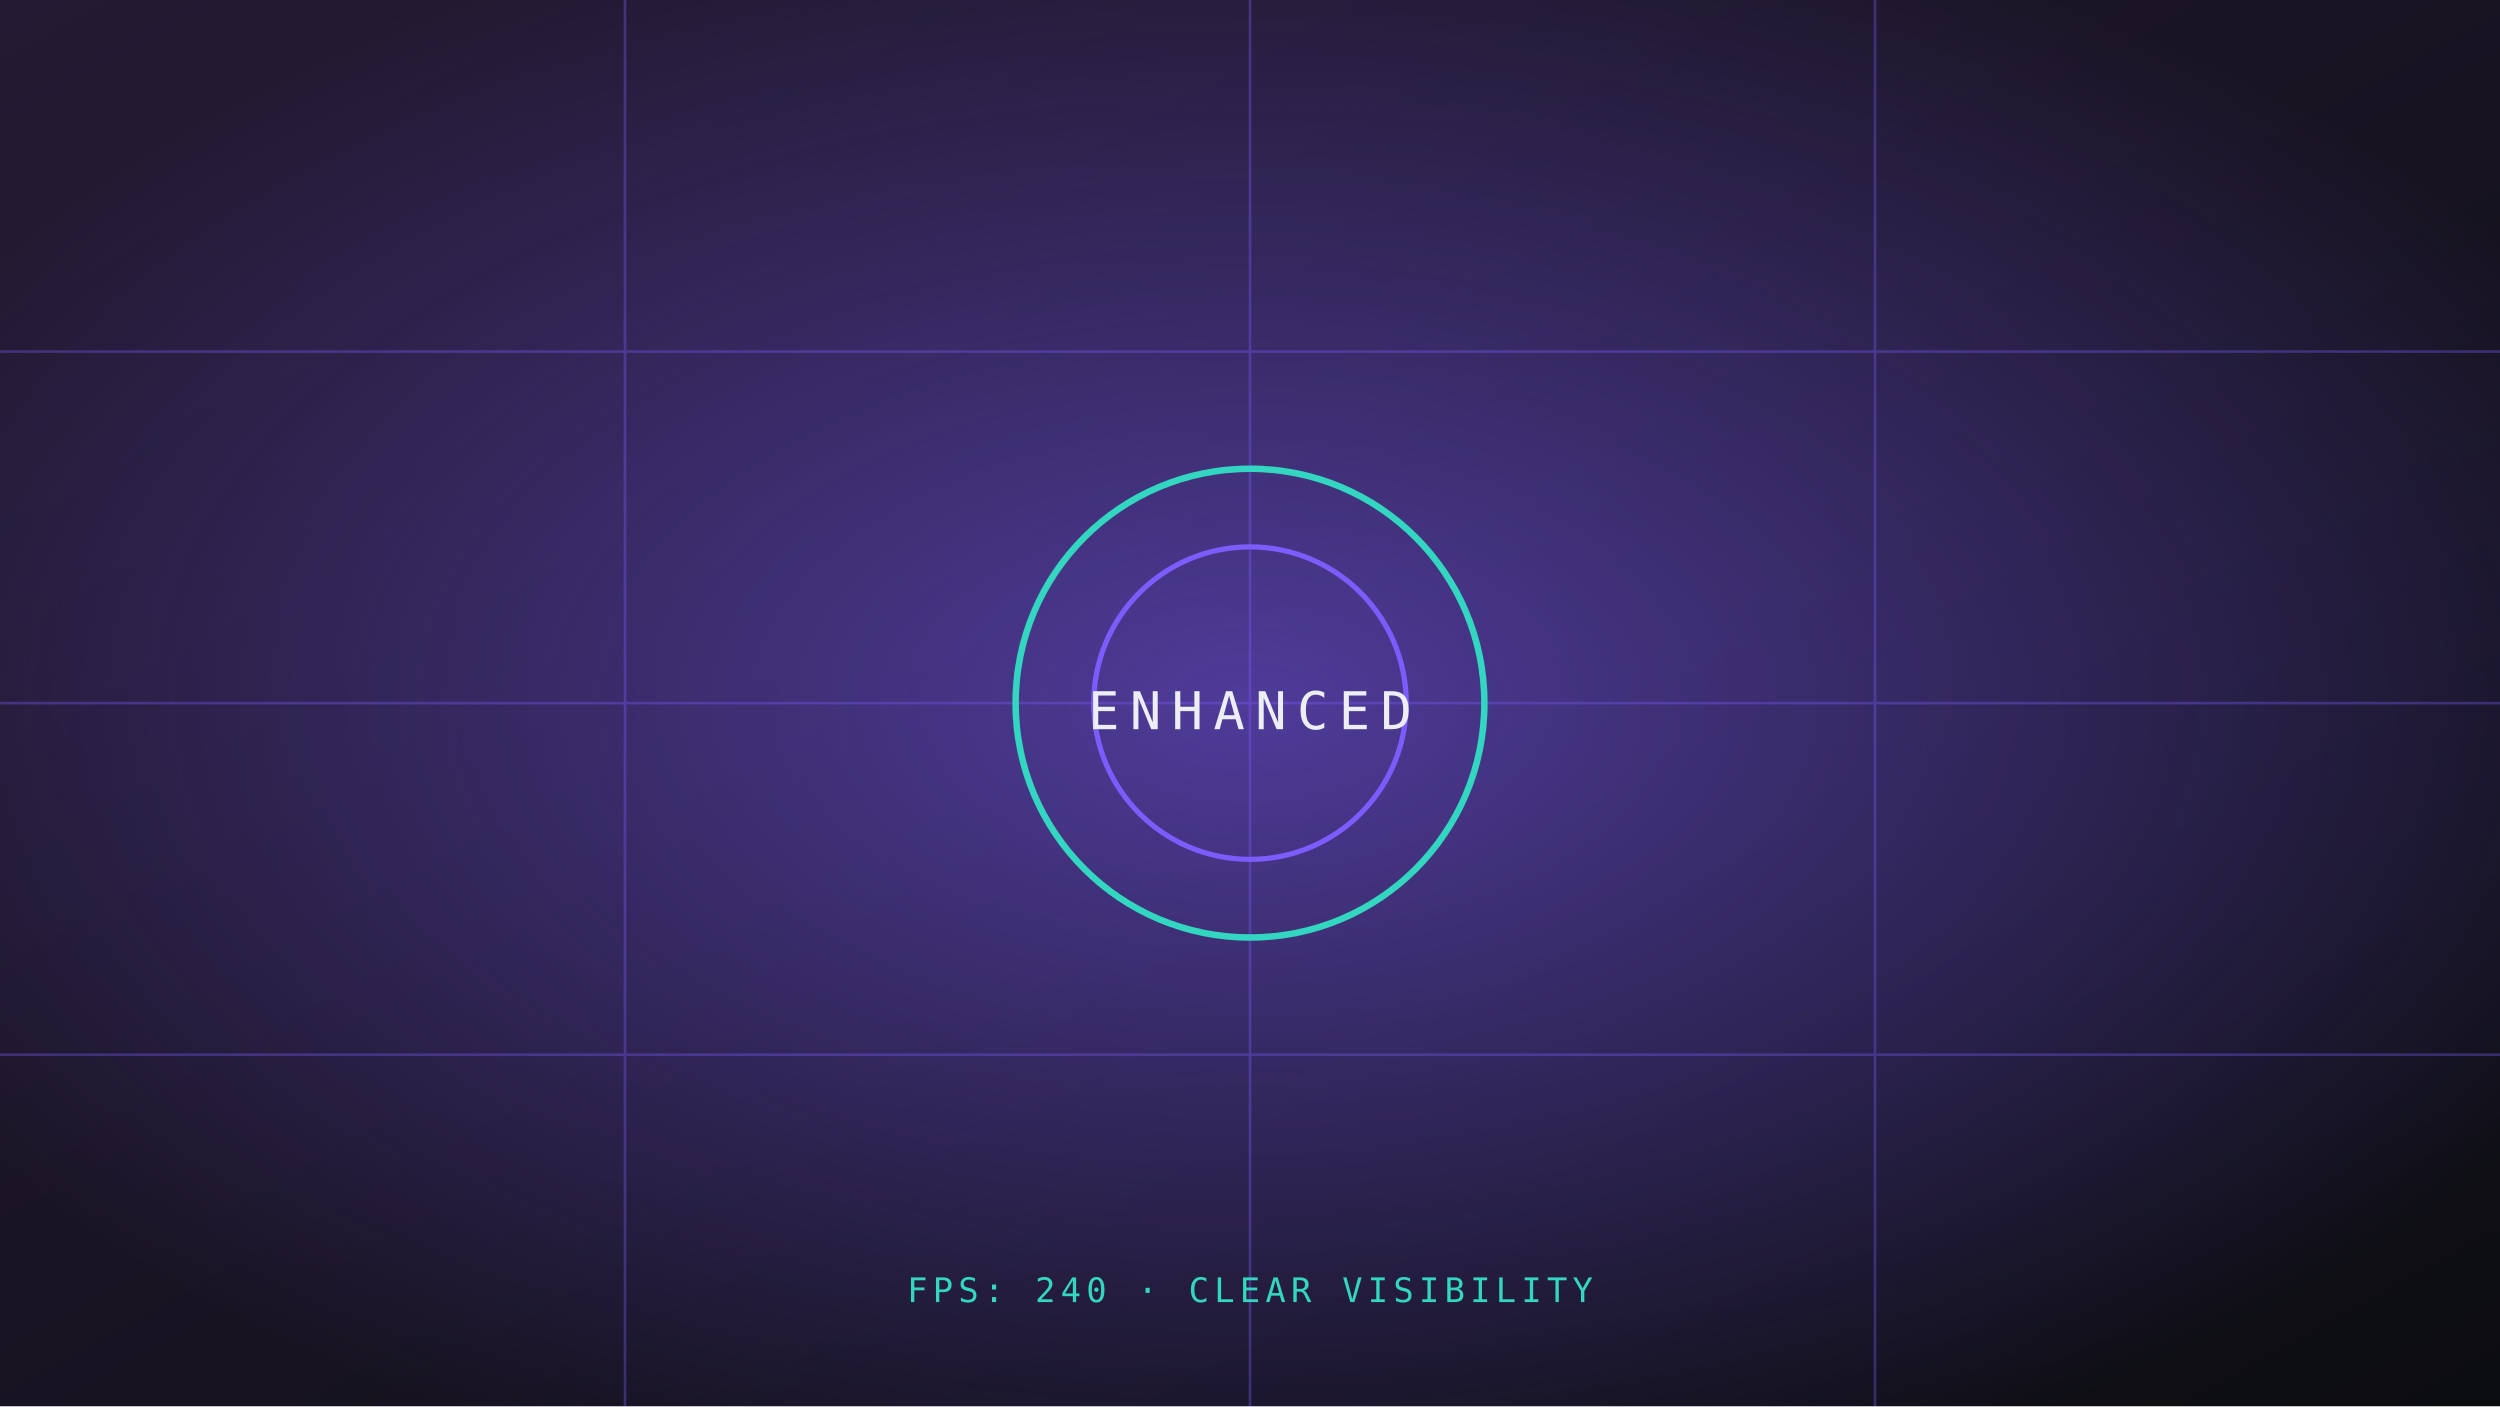
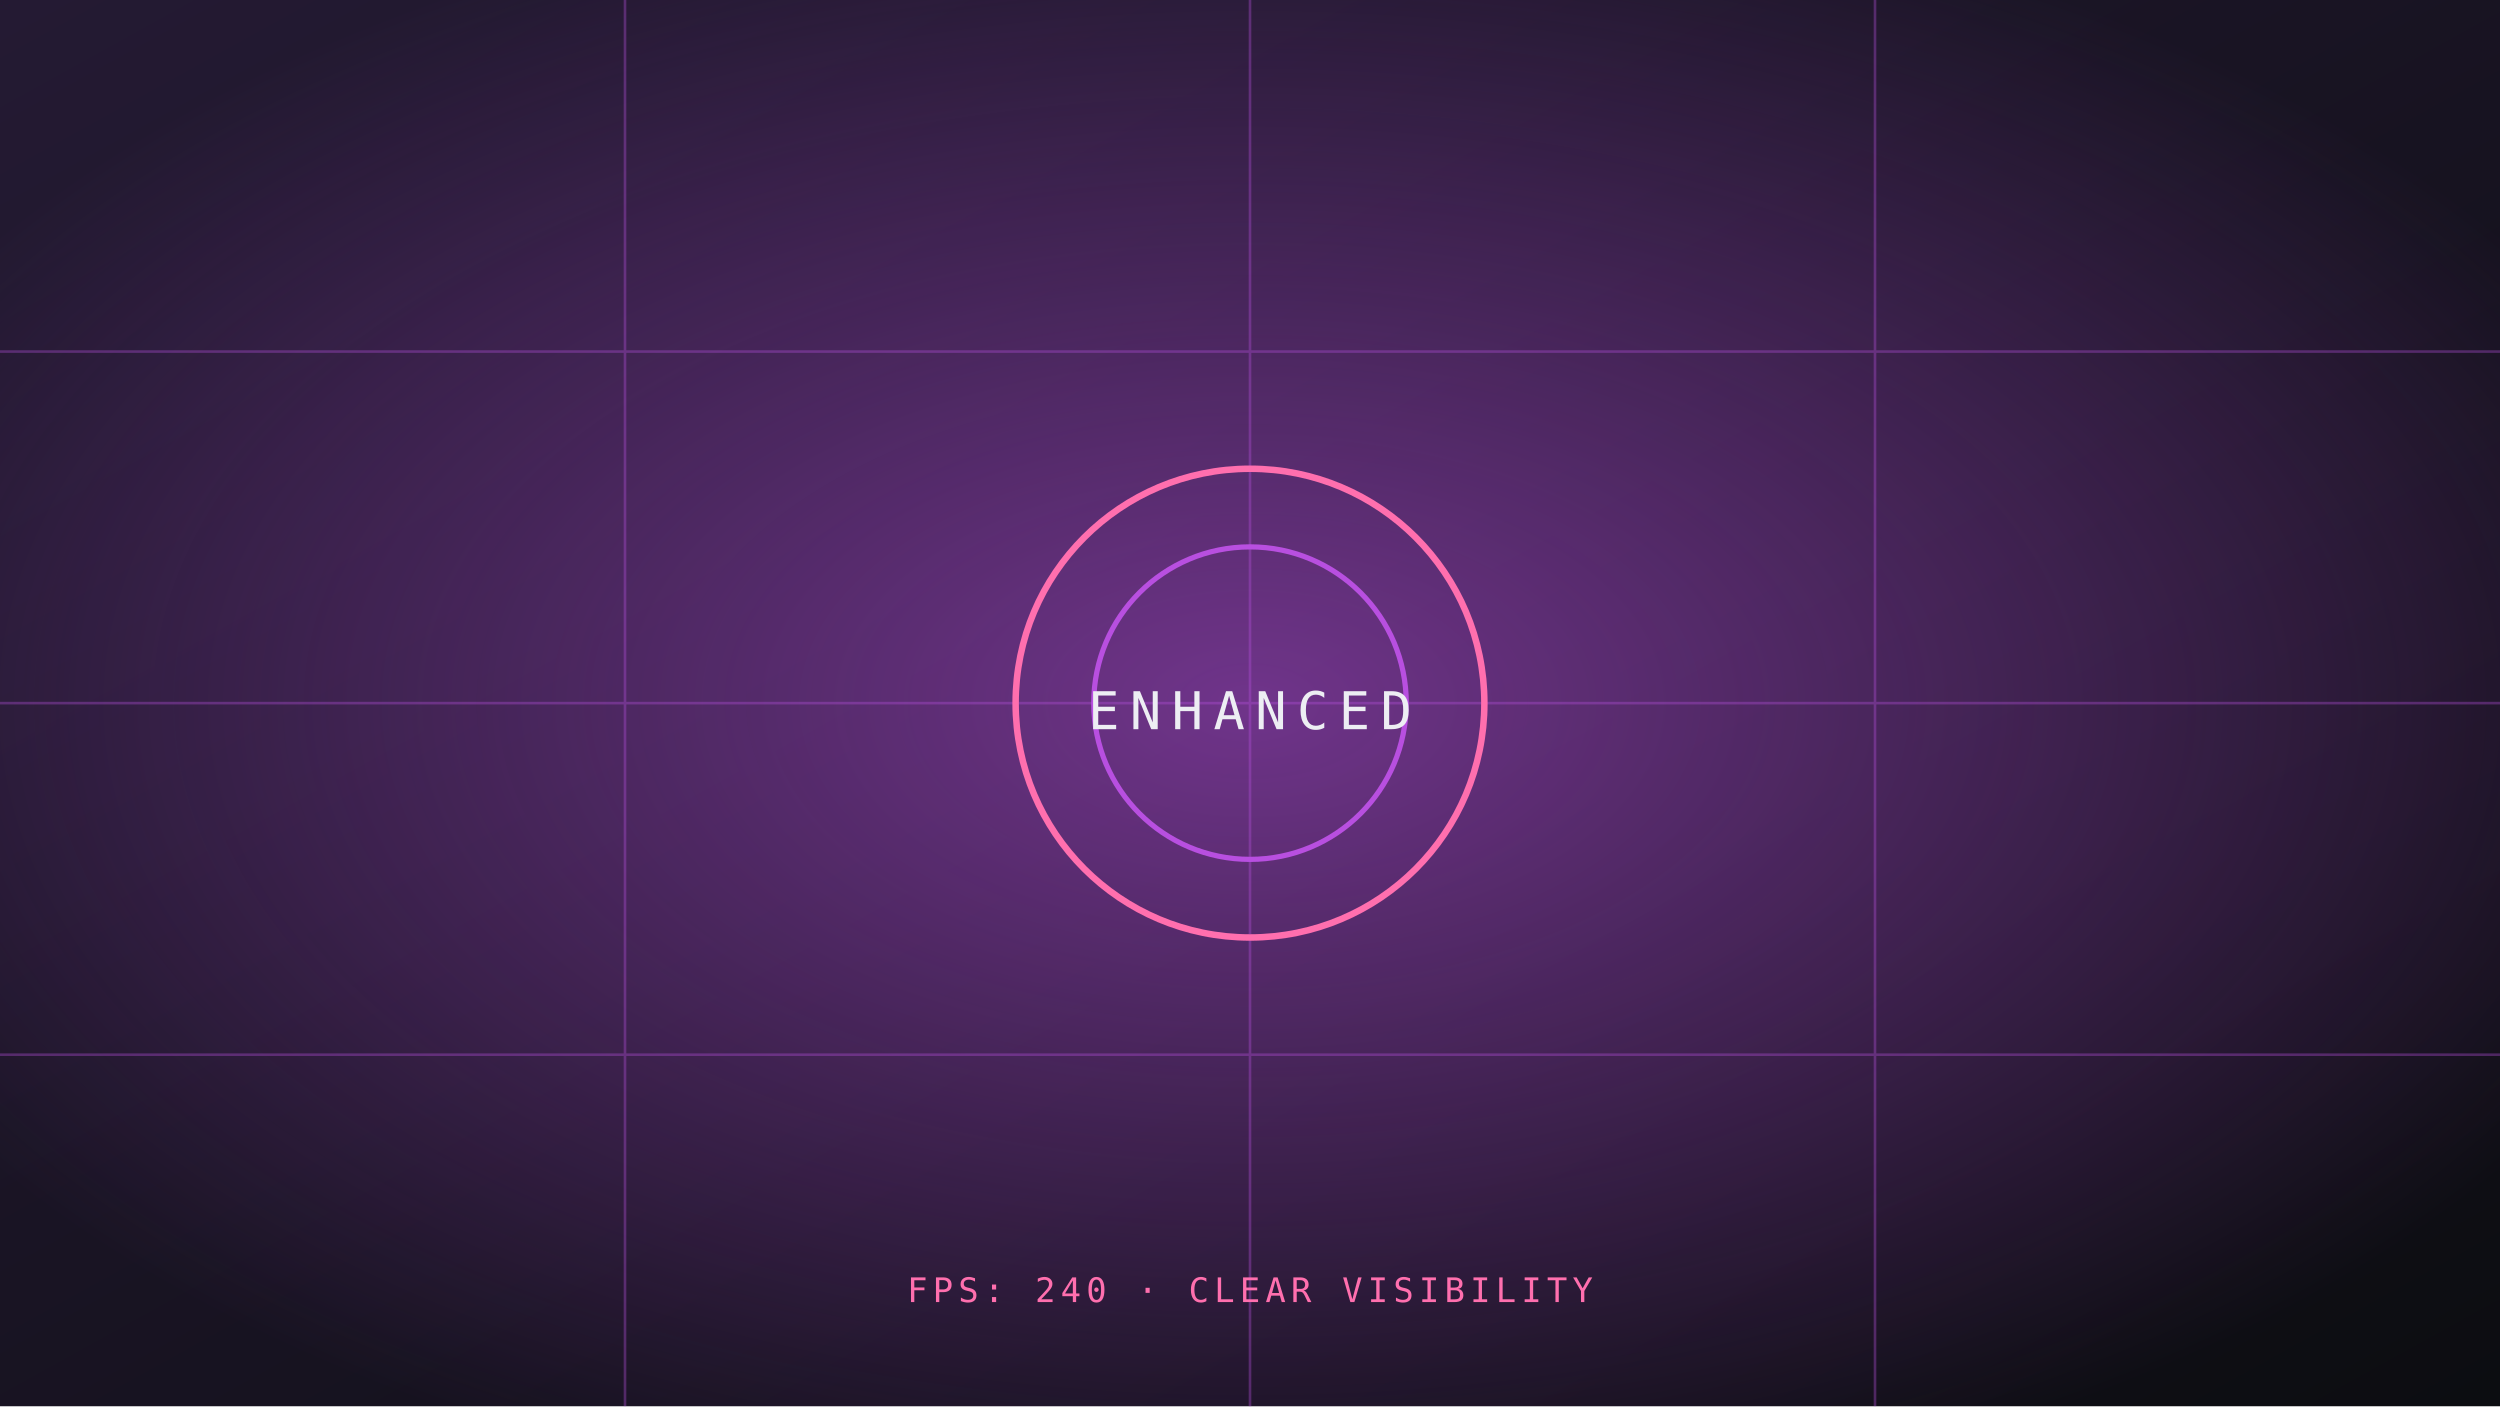
<svg xmlns="http://www.w3.org/2000/svg" width="960" height="540" viewBox="0 0 960 540">
  <defs>
    <linearGradient id="bg2" x1="0" y1="0" x2="1" y2="1">
      <stop offset="0%" stop-color="#241a33" />
      <stop offset="100%" stop-color="#0c0d11" />
    </linearGradient>
    <radialGradient id="glow2" cx="50%" cy="50%" r="60%">
-       <stop offset="0%" stop-color="#7C5CFC" stop-opacity="0.55" />
-       <stop offset="100%" stop-color="#7C5CFC" stop-opacity="0" />
+       <stop offset="0%" stop-color="#B84FE0" stop-opacity="0.55" />
+       <stop offset="100%" stop-color="#B84FE0" stop-opacity="0" />
    </radialGradient>
  </defs>
  <rect width="960" height="540" fill="url(#bg2)" />
  <rect width="960" height="540" fill="url(#glow2)" />
-   <g stroke="#7C5CFC" stroke-width="1" opacity="0.35">
+   <g stroke="#B84FE0" stroke-width="1" opacity="0.35">
    <line x1="0" y1="135" x2="960" y2="135" />
    <line x1="0" y1="270" x2="960" y2="270" />
    <line x1="0" y1="405" x2="960" y2="405" />
    <line x1="240" y1="0" x2="240" y2="540" />
    <line x1="480" y1="0" x2="480" y2="540" />
    <line x1="720" y1="0" x2="720" y2="540" />
  </g>
-   <circle cx="480" cy="270" r="90" fill="none" stroke="#33D6C0" stroke-width="2.5" />
-   <circle cx="480" cy="270" r="60" fill="none" stroke="#7C5CFC" stroke-width="2" />
+   <circle cx="480" cy="270" r="90" fill="none" stroke="#FF6FAE" stroke-width="2.5" />
+   <circle cx="480" cy="270" r="60" fill="none" stroke="#B84FE0" stroke-width="2" />
  <text x="480" y="280" text-anchor="middle" font-family="monospace" font-size="20" fill="#EDEEF3" letter-spacing="4">ENHANCED</text>
-   <text x="480" y="500" text-anchor="middle" font-family="monospace" font-size="13" fill="#33D6C0" letter-spacing="2">FPS: 240 · CLEAR VISIBILITY</text>
+   <text x="480" y="500" text-anchor="middle" font-family="monospace" font-size="13" fill="#FF6FAE" letter-spacing="2">FPS: 240 · CLEAR VISIBILITY</text>
</svg>
